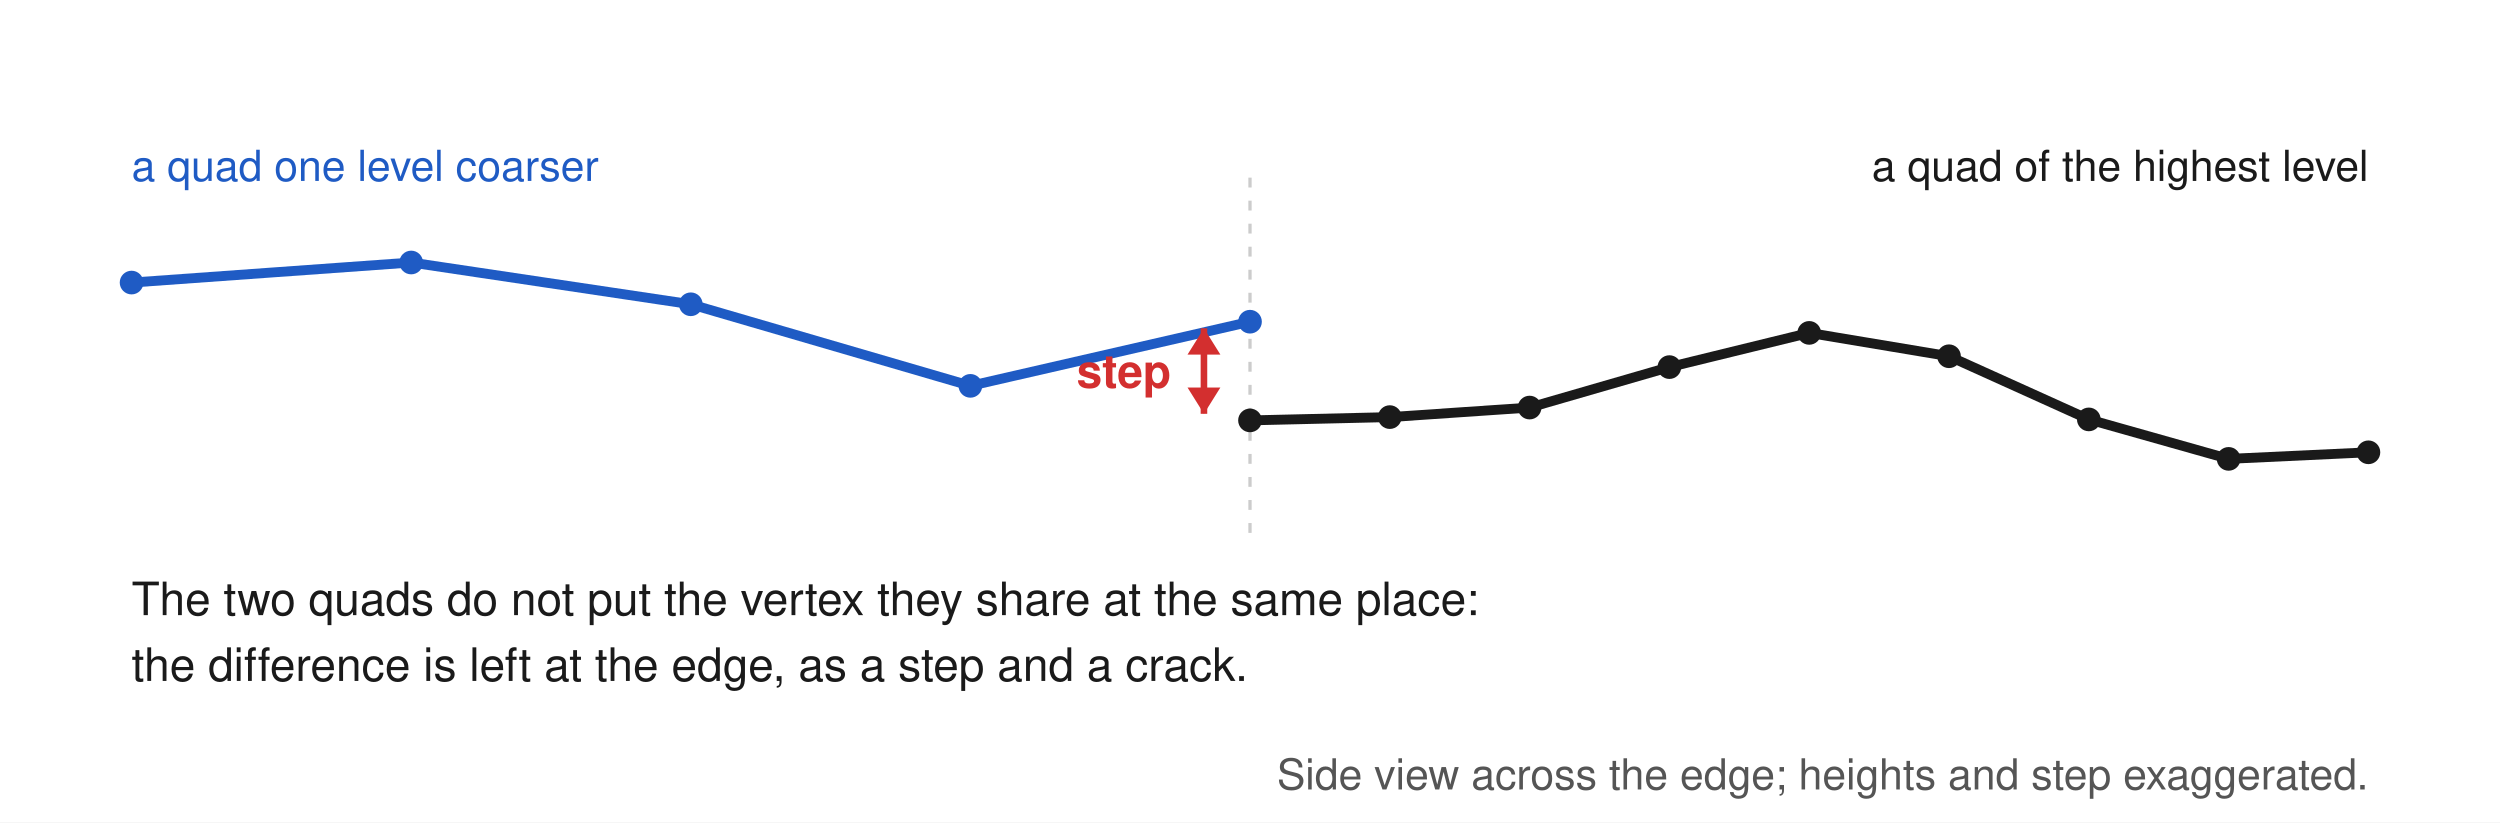
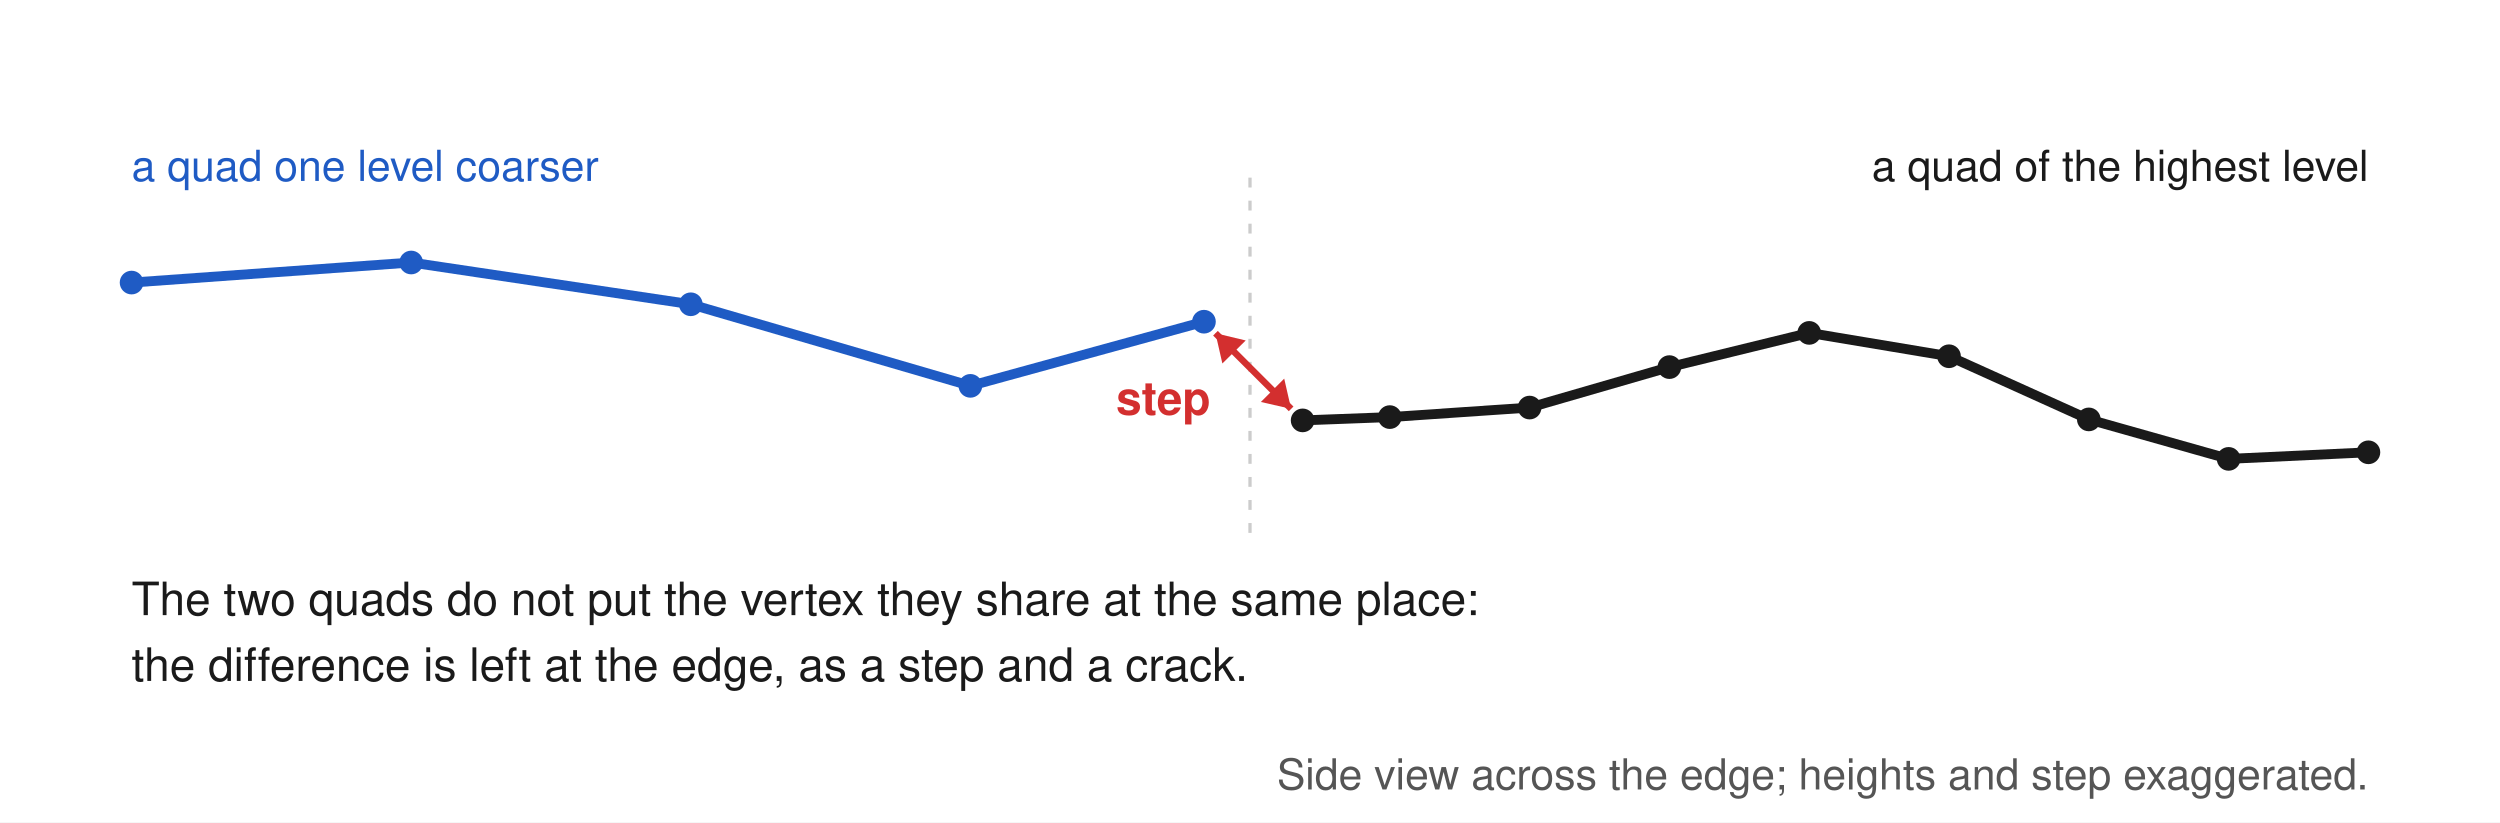
<svg xmlns="http://www.w3.org/2000/svg" width="760" height="250" viewBox="0 0 760 250" font-family="Helvetica, Arial, sans-serif">
  <rect width="760" height="250" fill="#ffffff" />
  <line x1="380" y1="54" x2="380" y2="165" stroke="#cccccc" stroke-width="1" stroke-dasharray="3 4" />
-   <polyline points="40.0,85.9 125.0,79.8 210.0,92.5 295.0,117.3 380.0,97.8" fill="none" stroke="#1f5bc4" stroke-width="3" stroke-linejoin="round" />
+   <polyline points="40.0,85.9 125.0,79.8 210.0,92.5 295.0,117.3 366.0,97.8" fill="none" stroke="#1f5bc4" stroke-width="3" stroke-linejoin="round" />
  <circle cx="40.0" cy="85.9" r="3.6" fill="#1f5bc4" />
  <circle cx="125.0" cy="79.8" r="3.6" fill="#1f5bc4" />
  <circle cx="210.0" cy="92.5" r="3.6" fill="#1f5bc4" />
  <circle cx="295.0" cy="117.3" r="3.6" fill="#1f5bc4" />
-   <circle cx="380.0" cy="97.8" r="3.6" fill="#1f5bc4" />
-   <polyline points="380.0,127.8 422.5,126.8 465.0,123.9 507.5,111.6 550.0,101.2 592.5,108.3 635.0,127.5 677.5,139.5 720.0,137.5" fill="none" stroke="#1a1a1a" stroke-width="3" stroke-linejoin="round" />
-   <circle cx="380.0" cy="127.8" r="3.6" fill="#1a1a1a" />
+   <circle cx="366.0" cy="97.8" r="3.6" fill="#1f5bc4" />
+   <polyline points="396.0,127.8 422.5,126.8 465.0,123.9 507.5,111.6 550.0,101.2 592.5,108.3 635.0,127.5 677.5,139.5 720.0,137.5" fill="none" stroke="#1a1a1a" stroke-width="3" stroke-linejoin="round" />
+   <circle cx="396.0" cy="127.8" r="3.6" fill="#1a1a1a" />
  <circle cx="422.5" cy="126.8" r="3.6" fill="#1a1a1a" />
  <circle cx="465.0" cy="123.9" r="3.6" fill="#1a1a1a" />
  <circle cx="507.5" cy="111.6" r="3.6" fill="#1a1a1a" />
  <circle cx="550.0" cy="101.2" r="3.6" fill="#1a1a1a" />
  <circle cx="592.5" cy="108.3" r="3.6" fill="#1a1a1a" />
  <circle cx="635.0" cy="127.5" r="3.6" fill="#1a1a1a" />
  <circle cx="677.5" cy="139.5" r="3.6" fill="#1a1a1a" />
  <circle cx="720.0" cy="137.5" r="3.6" fill="#1a1a1a" />
  <text x="40.0" y="55.0" fill="#1f5bc4" font-size="13" text-anchor="start" font-weight="normal">a quad one level coarser</text>
  <text x="720.0" y="55.0" fill="#1a1a1a" font-size="13" text-anchor="end" font-weight="normal">a quad of the highest level</text>
-   <line x1="366.0" y1="99.8" x2="366.0" y2="125.8" stroke="#d32f2f" stroke-width="2" />
-   <polygon points="366.0,99.8 361.0,107.8 371.0,107.8" fill="#d32f2f" />
-   <polygon points="366.0,125.8 361.0,117.8 371.0,117.8" fill="#d32f2f" />
-   <text x="356.0" y="117.8" fill="#d32f2f" font-size="14" text-anchor="end" font-weight="bold">step</text>
+   <line x1="369.5" y1="101.3" x2="392.5" y2="124.3" stroke="#d32f2f" stroke-width="2" />
+   <polygon points="369.5,101.3 371.6,110.5 378.7,103.5" fill="#d32f2f" />
+   <polygon points="392.5,124.3 383.3,122.2 390.4,115.1" fill="#d32f2f" />
+   <text x="368.0" y="126.0" fill="#d32f2f" font-size="14" text-anchor="end" font-weight="bold">step</text>
  <text x="40.0" y="187.0" fill="#1a1a1a" font-size="14" text-anchor="start" font-weight="normal">The two quads do not put the vertex they share at the same place:</text>
  <text x="40.0" y="207.0" fill="#1a1a1a" font-size="14" text-anchor="start" font-weight="normal">the difference is left at the edge, as a step and a crack.</text>
  <text x="720.0" y="240.0" fill="#555555" font-size="13" text-anchor="end" font-weight="normal">Side view across the edge; heights and step exaggerated.</text>
</svg>
